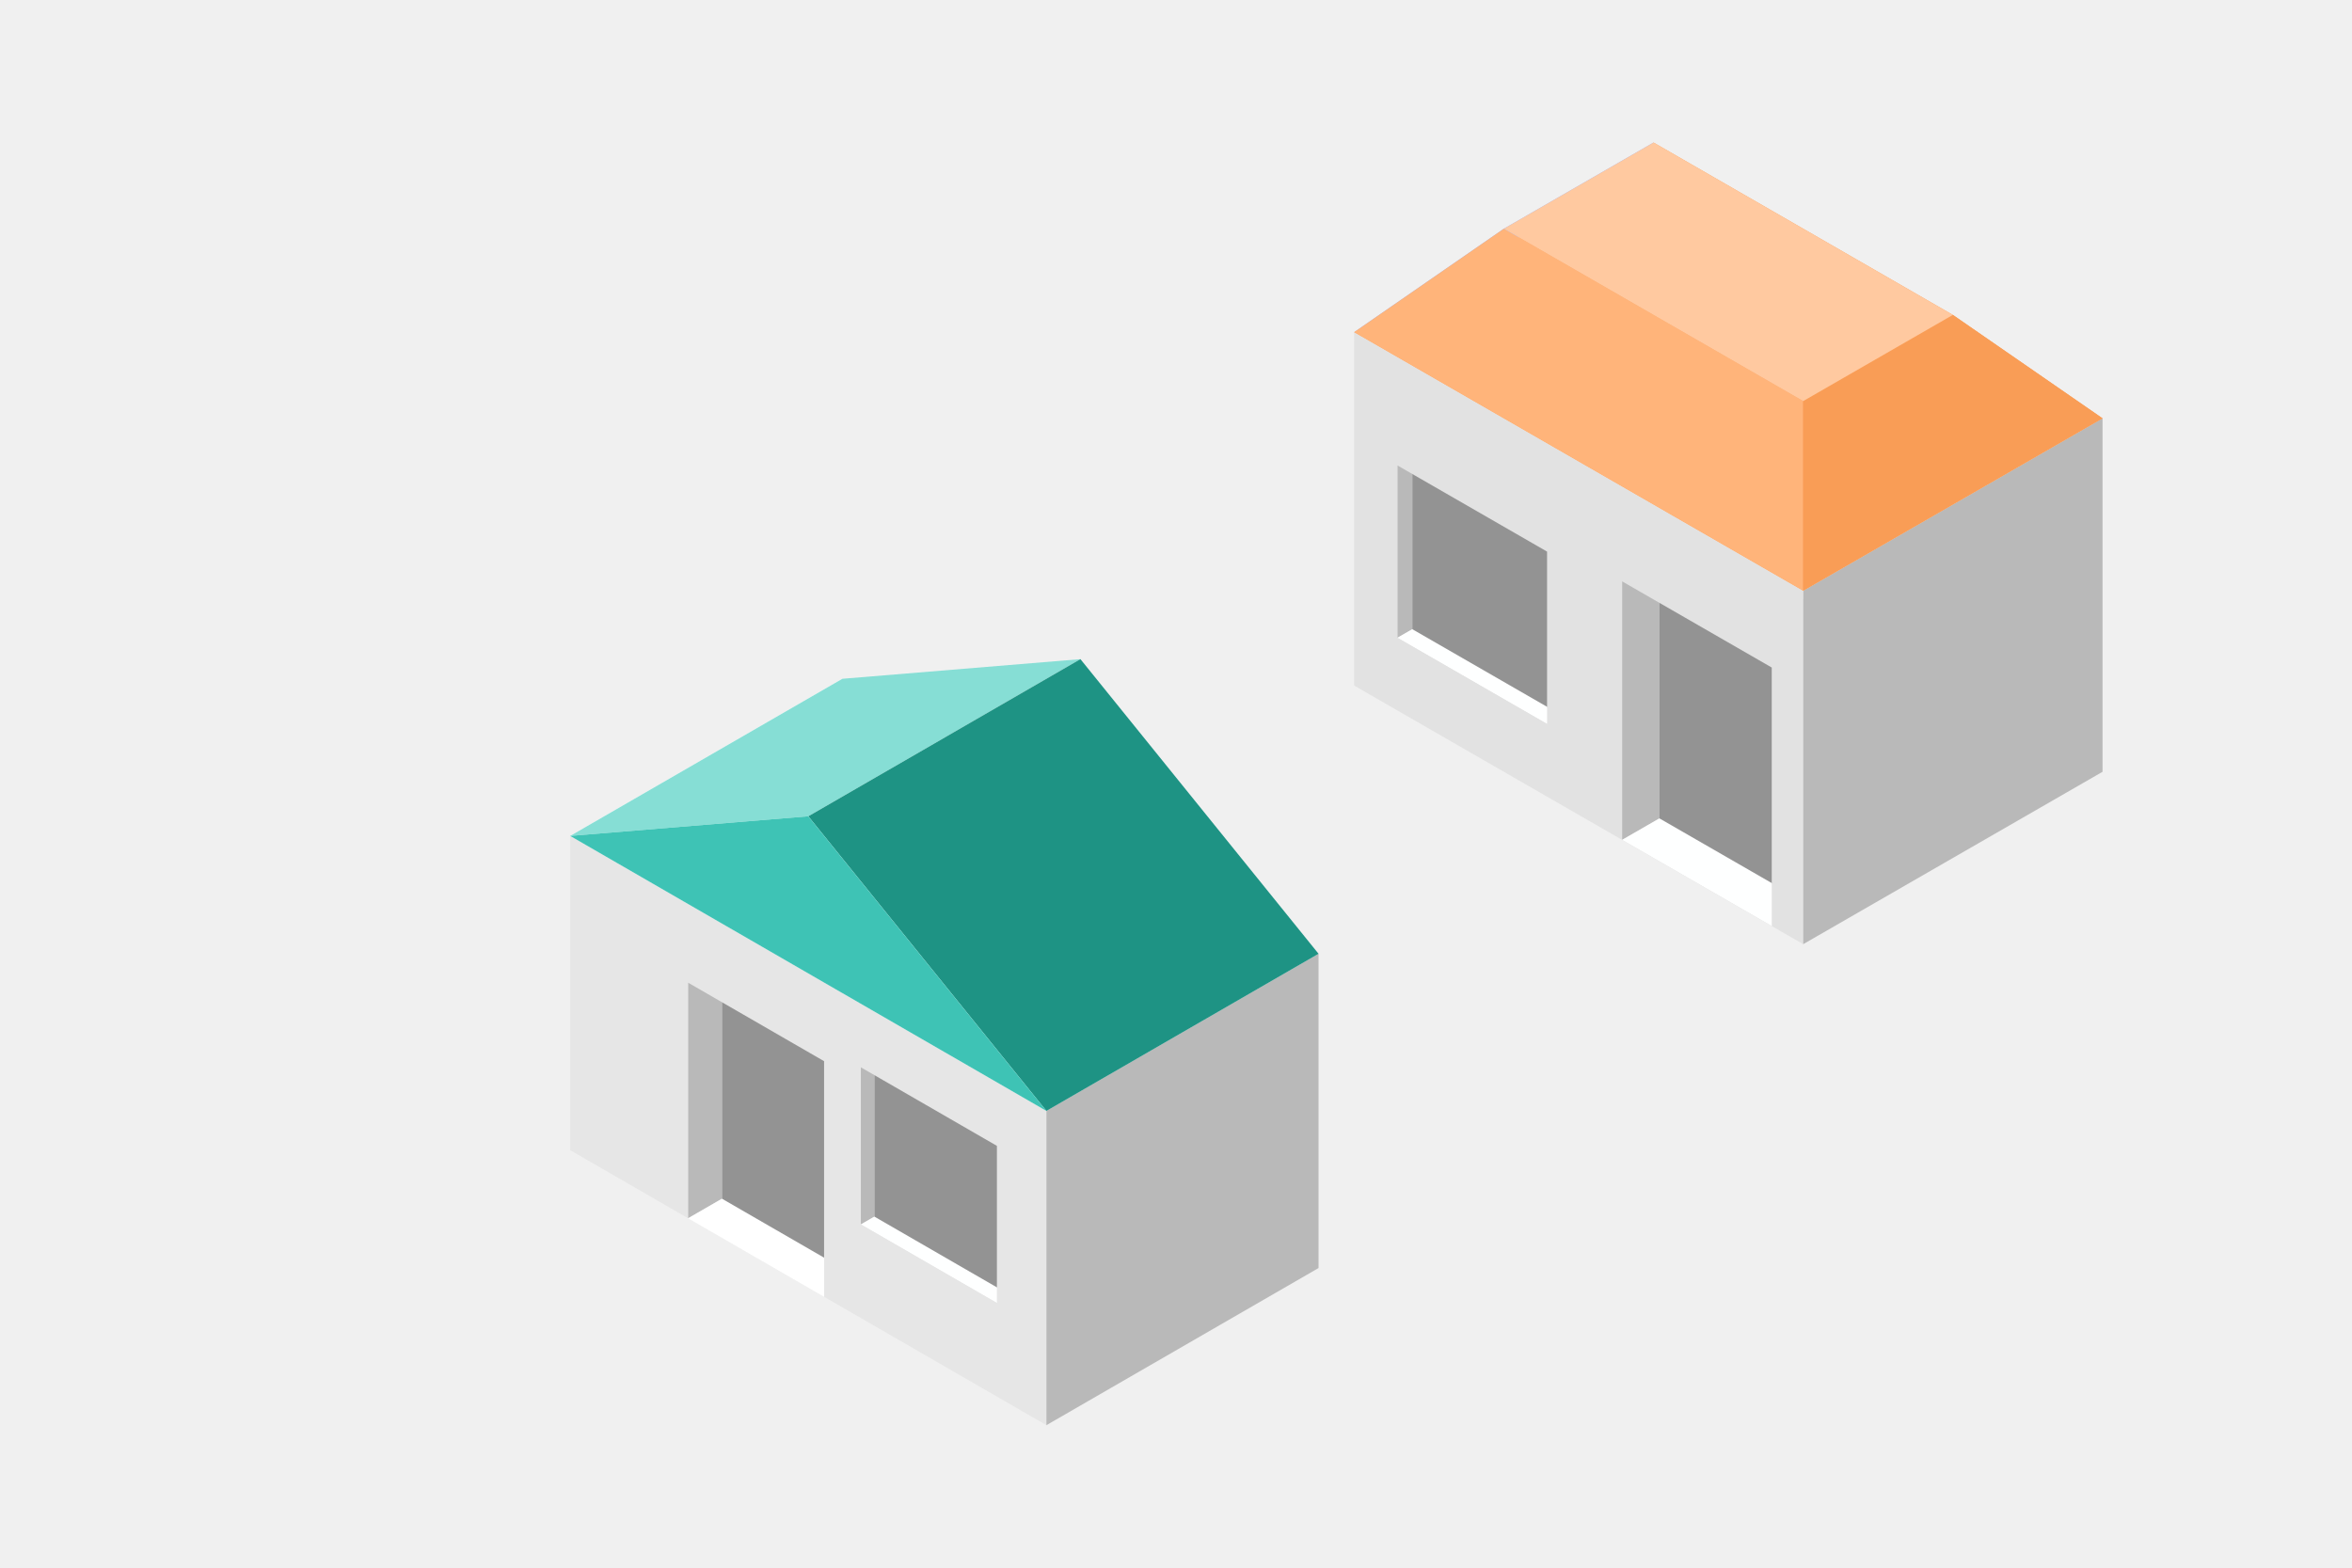
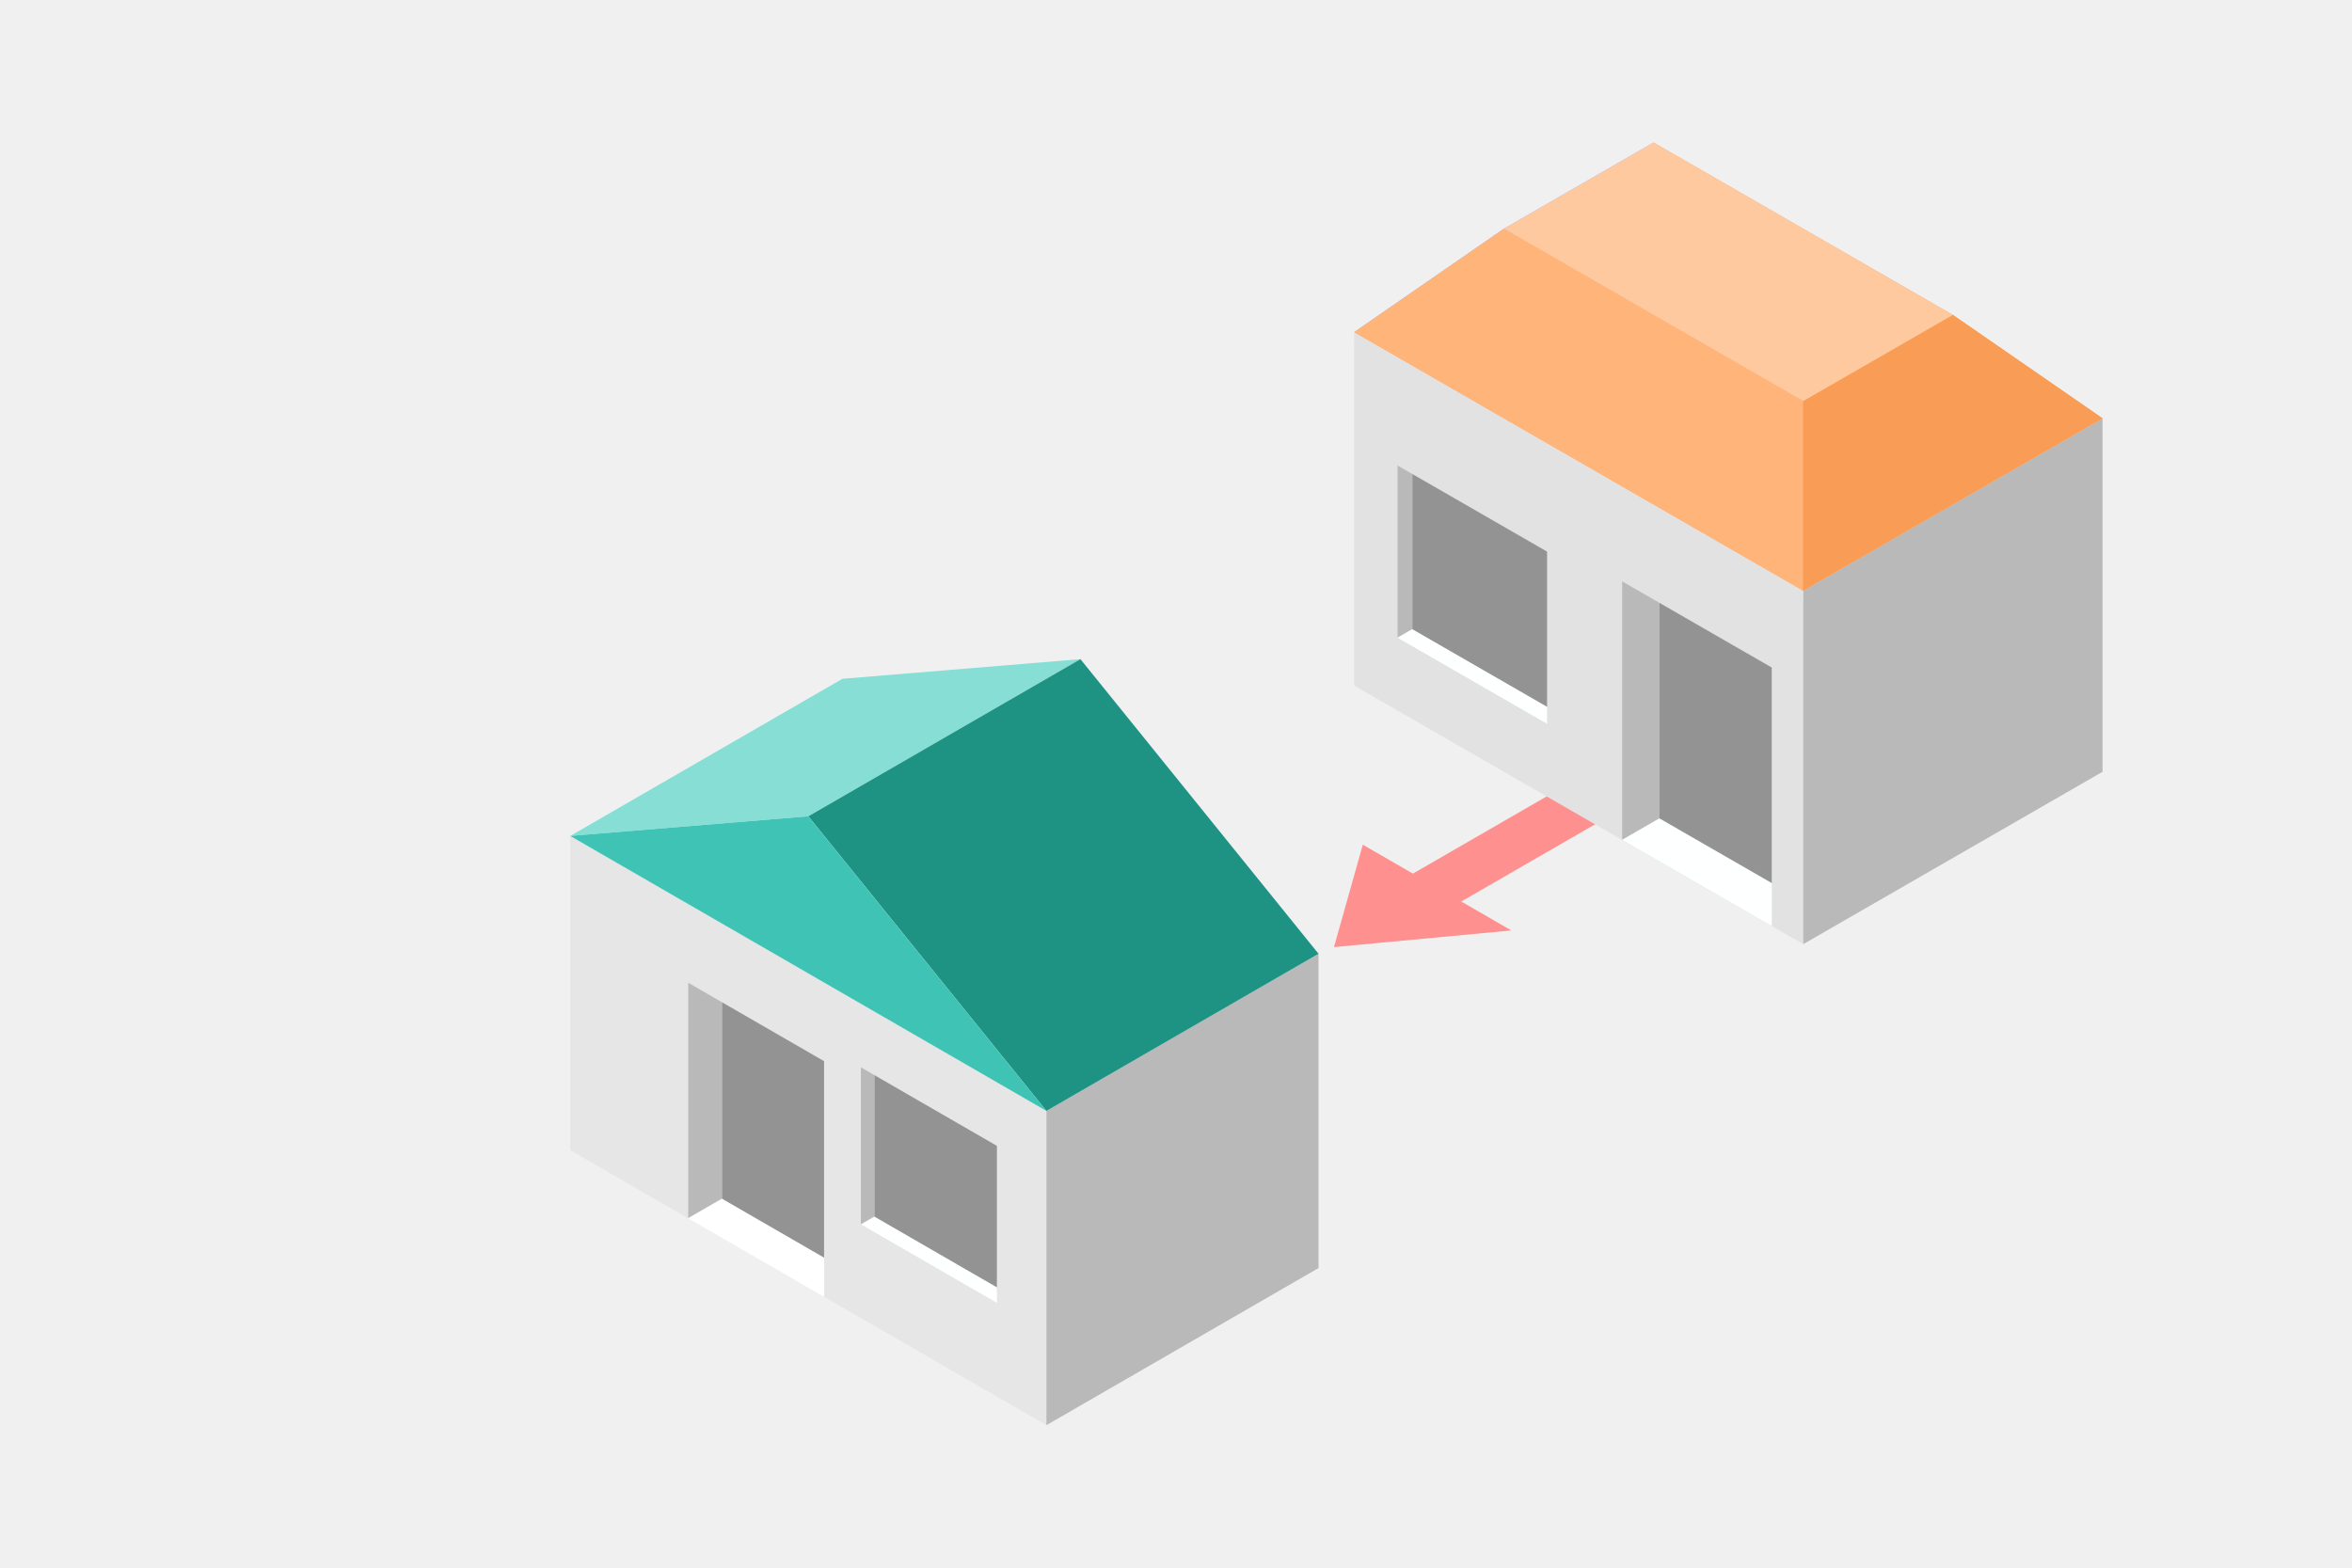
<svg xmlns="http://www.w3.org/2000/svg" width="132" height="88" viewBox="0 0 132 88" fill="none">
+   <path d="M79.296 49.039L76.485 47.416L74.865 53.165L84.822 52.23L82.011 50.606L93.656 43.883L90.941 42.316L79.296 49.039Z" fill="#FF9090" />
  <rect width="29.081" height="19.387" transform="matrix(0.866536 0.499115 -0.866536 0.499115 92.8 9.45532)" fill="#FEFFFF" />
  <path d="M76 18.643L101.2 33.158V53L76 38.485V18.643Z" fill="#E2E2E2" />
  <path d="M101.2 33.158L118 23.481V43.323L101.2 53V33.158Z" fill="#B9B9B9" />
  <mask id="mask0_509_2739" style="mask-type:alpha" maskUnits="userSpaceOnUse" x="78" y="26" width="9" height="15">
    <rect width="9.694" height="9.677" transform="matrix(0.866536 0.499115 0 1 78.4249 26.1248)" fill="#D9D9D9" />
  </mask>
  <g mask="url(#mask0_509_2739)">
    <rect width="0.969" height="9.677" transform="matrix(0.866536 -0.499115 0 1 78.4249 26.1248)" fill="#B9B9B9" />
    <rect width="9.694" height="0.969" transform="matrix(0.866536 0.499115 -0.866536 0.499115 79.2649 35.3176)" fill="#FEFFFF" />
    <rect width="9.694" height="9.677" transform="matrix(0.866536 0.499115 0 1 79.2649 25.6409)" fill="#939393" />
  </g>
  <mask id="mask1_509_2739" style="mask-type:alpha" maskUnits="userSpaceOnUse" x="91" y="32" width="9" height="20">
    <rect width="9.694" height="14.515" transform="matrix(0.866536 0.499115 0 1 91.0342 32.6323)" fill="#D9D9D9" />
  </mask>
  <g mask="url(#mask1_509_2739)">
    <rect width="2.423" height="14.515" transform="matrix(0.866536 -0.499115 0 1 91.0342 32.6323)" fill="#B9B9B9" />
    <rect width="9.694" height="2.423" transform="matrix(0.866536 0.499115 -0.866536 0.499115 93.1342 45.9377)" fill="#FEFFFF" />
    <rect width="9.694" height="14.515" transform="matrix(0.866536 0.499115 0 1 93.1342 31.4229)" fill="#939393" />
  </g>
  <rect width="29.081" height="19.387" transform="matrix(0.866536 0.499115 -0.866536 0.499115 92.8 8.96777)" fill="#F99D56" />
  <path d="M92.8 8.968V8L84.4 12.838L76 18.644L92.8 8.968Z" fill="#93AAFC" />
  <path d="M92.8 8.968V8L109.6 17.677L118 23.483L92.8 8.968Z" fill="#F99D56" />
  <path d="M101.2 33.159V22.515L84.4 12.838L76 18.644L101.2 33.159Z" fill="#FFB47A" />
  <path d="M101.2 33.159V22.515L109.6 17.677L118 23.483L101.2 33.159Z" fill="#F99D56" />
  <rect width="19.387" height="9.694" transform="matrix(0.866536 0.499115 -0.866536 0.499115 92.8 8)" fill="#FFC9A0" />
  <rect width="30.865" height="17.637" transform="matrix(0.865949 0.500132 -0.865949 0.500132 47.2727 38.1013)" fill="#FEFFFF" />
  <rect width="30.865" height="17.642" transform="matrix(0.865949 0.500132 0 1 32 46.9221)" fill="#E6E6E6" />
  <rect width="17.637" height="17.642" transform="matrix(0.865949 -0.500131 0 1 58.7273 62.3584)" fill="#B9B9B9" />
  <path d="M32 46.923L47.273 38.103L60.636 37L45.364 45.821L32 46.923Z" fill="#86DED5" />
  <path d="M58.727 62.36L74 53.539L60.636 37L45.364 45.821L58.727 62.36Z" fill="#1E9384" />
  <path d="M32 46.923L58.727 62.36L45.364 45.821L32 46.923Z" fill="#3EC3B5" />
  <mask id="mask2_509_2739" style="mask-type:alpha" maskUnits="userSpaceOnUse" x="48" y="59" width="8" height="15">
    <rect width="8.818" height="8.821" transform="matrix(0.865997 0.500049 0 1 48.3127 59.9121)" fill="#D9D9D9" />
  </mask>
  <g mask="url(#mask2_509_2739)">
    <rect width="0.882" height="8.821" transform="matrix(0.865997 -0.500049 0 1 48.3127 59.9121)" fill="#B9B9B9" />
    <rect width="8.818" height="0.882" transform="matrix(0.865949 0.500131 -0.865949 0.500131 49.0764 68.292)" fill="#FEFFFF" />
    <rect width="8.818" height="8.821" transform="matrix(0.865949 0.500131 0 1 49.0764 59.4712)" fill="#939393" />
  </g>
  <mask id="mask3_509_2739" style="mask-type:alpha" maskUnits="userSpaceOnUse" x="38" y="55" width="9" height="18">
    <rect width="8.818" height="13.231" transform="matrix(0.865997 0.500049 0 1 38.6133 55.1584)" fill="#D9D9D9" />
  </mask>
  <g mask="url(#mask3_509_2739)">
    <rect width="2.205" height="13.231" transform="matrix(0.865997 -0.500049 0 1 38.6133 55.1584)" fill="#B9B9B9" />
    <rect width="8.818" height="2.748" transform="matrix(0.865949 0.500131 -0.865949 0.500131 40.5224 67.2871)" fill="white" />
    <rect width="8.818" height="13.231" transform="matrix(0.865949 0.500132 0 1 40.5224 54.0559)" fill="#939393" />
  </g>
</svg>
